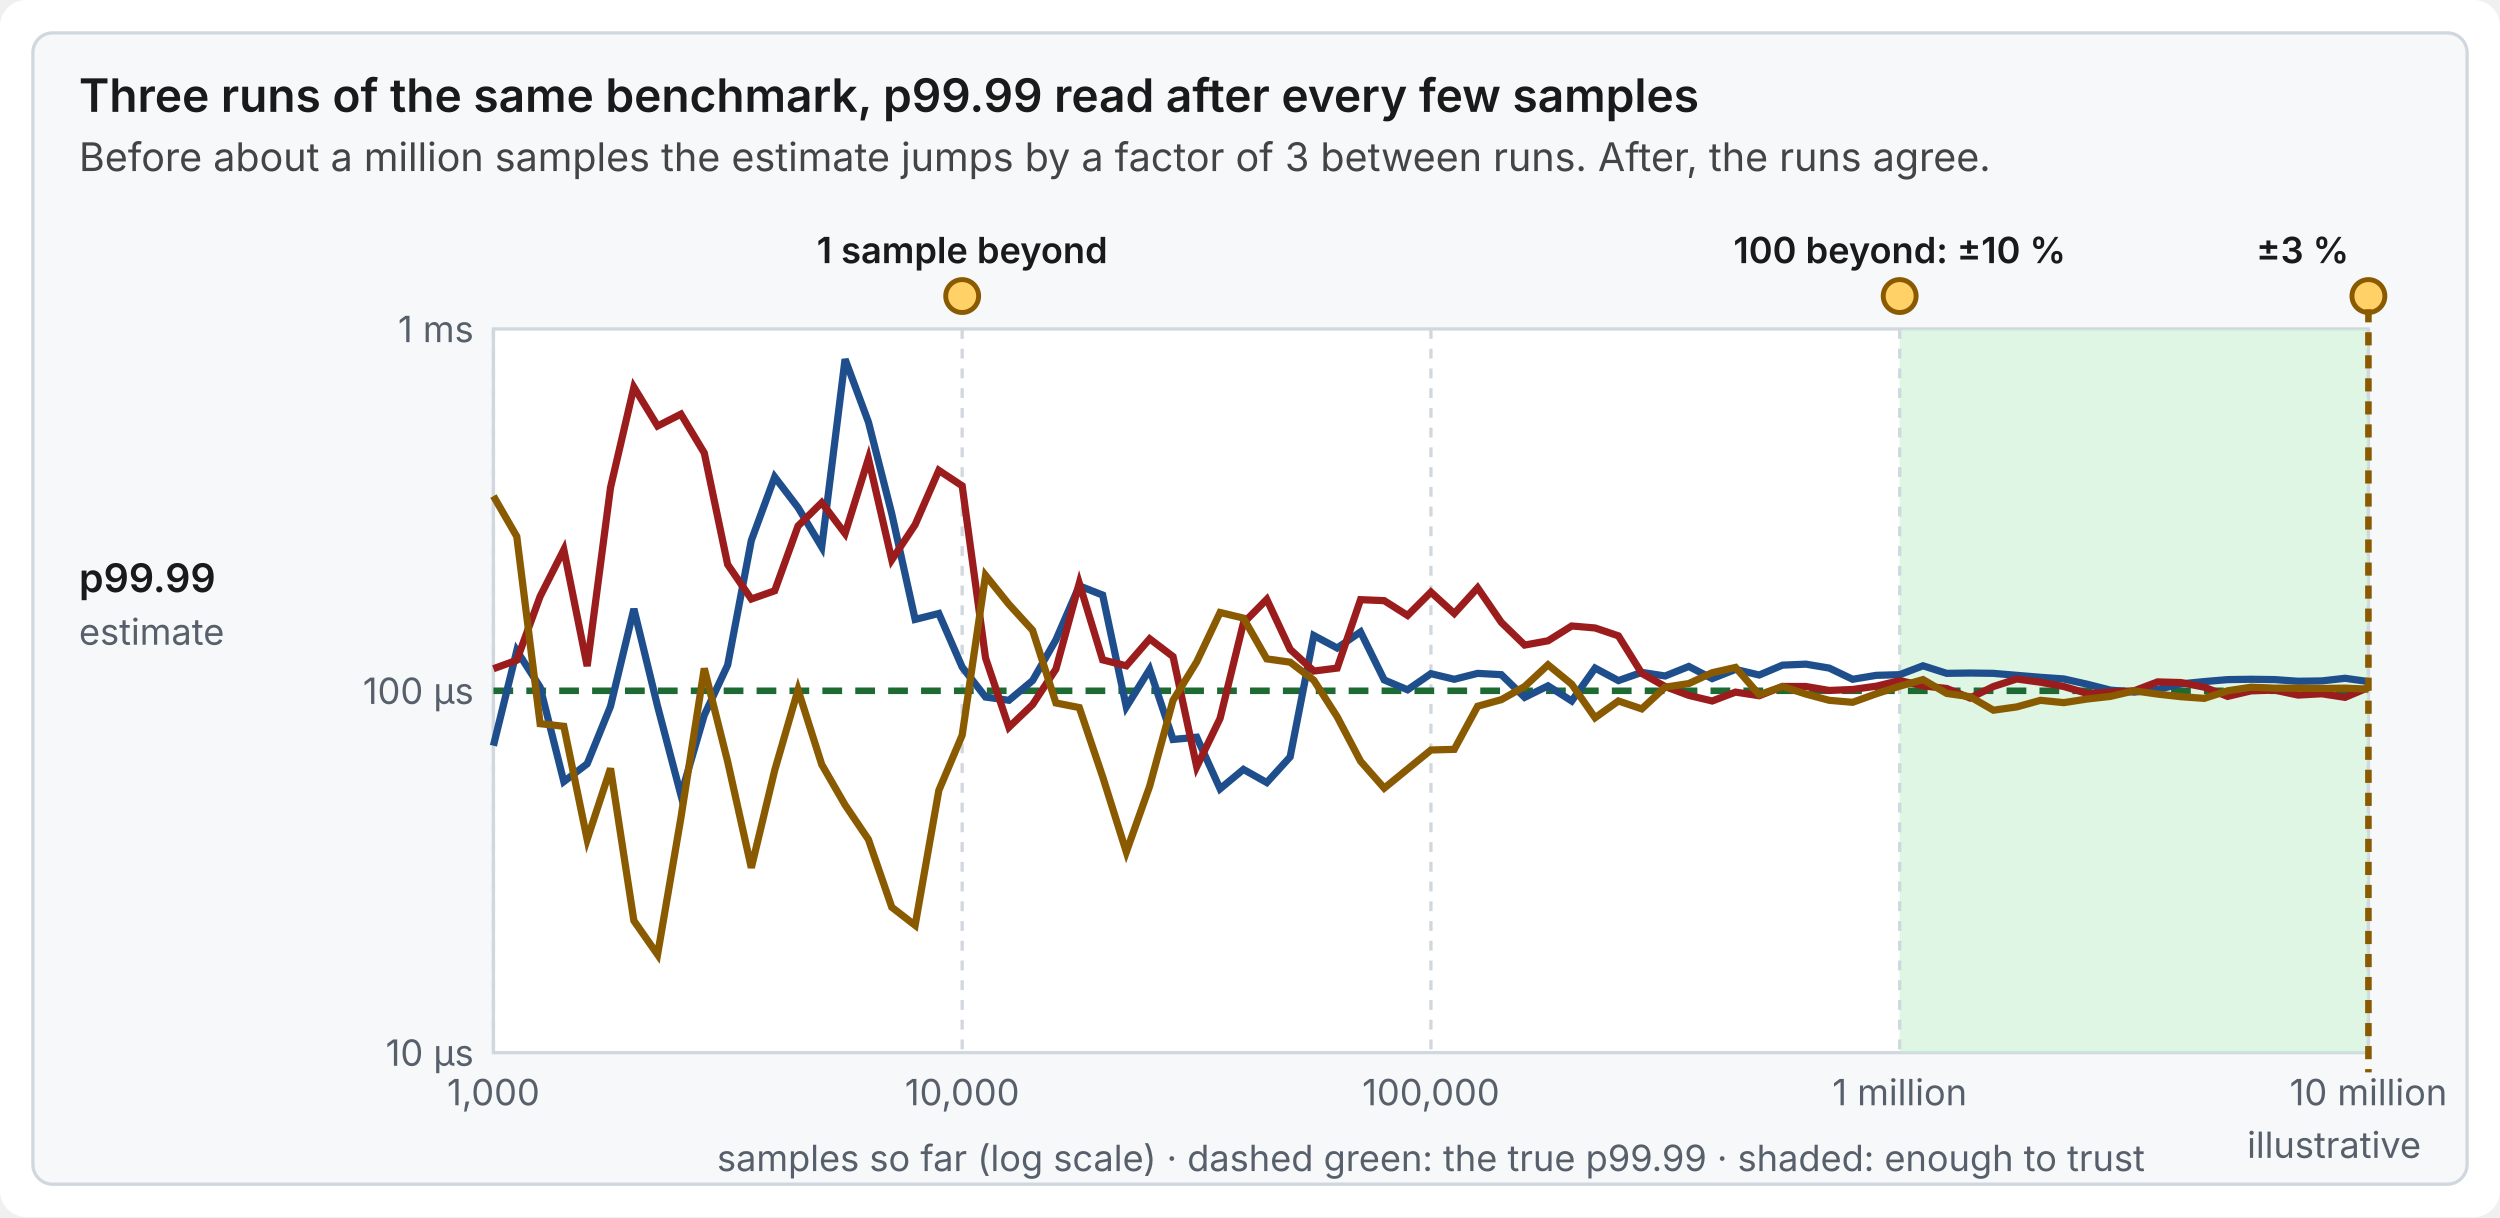
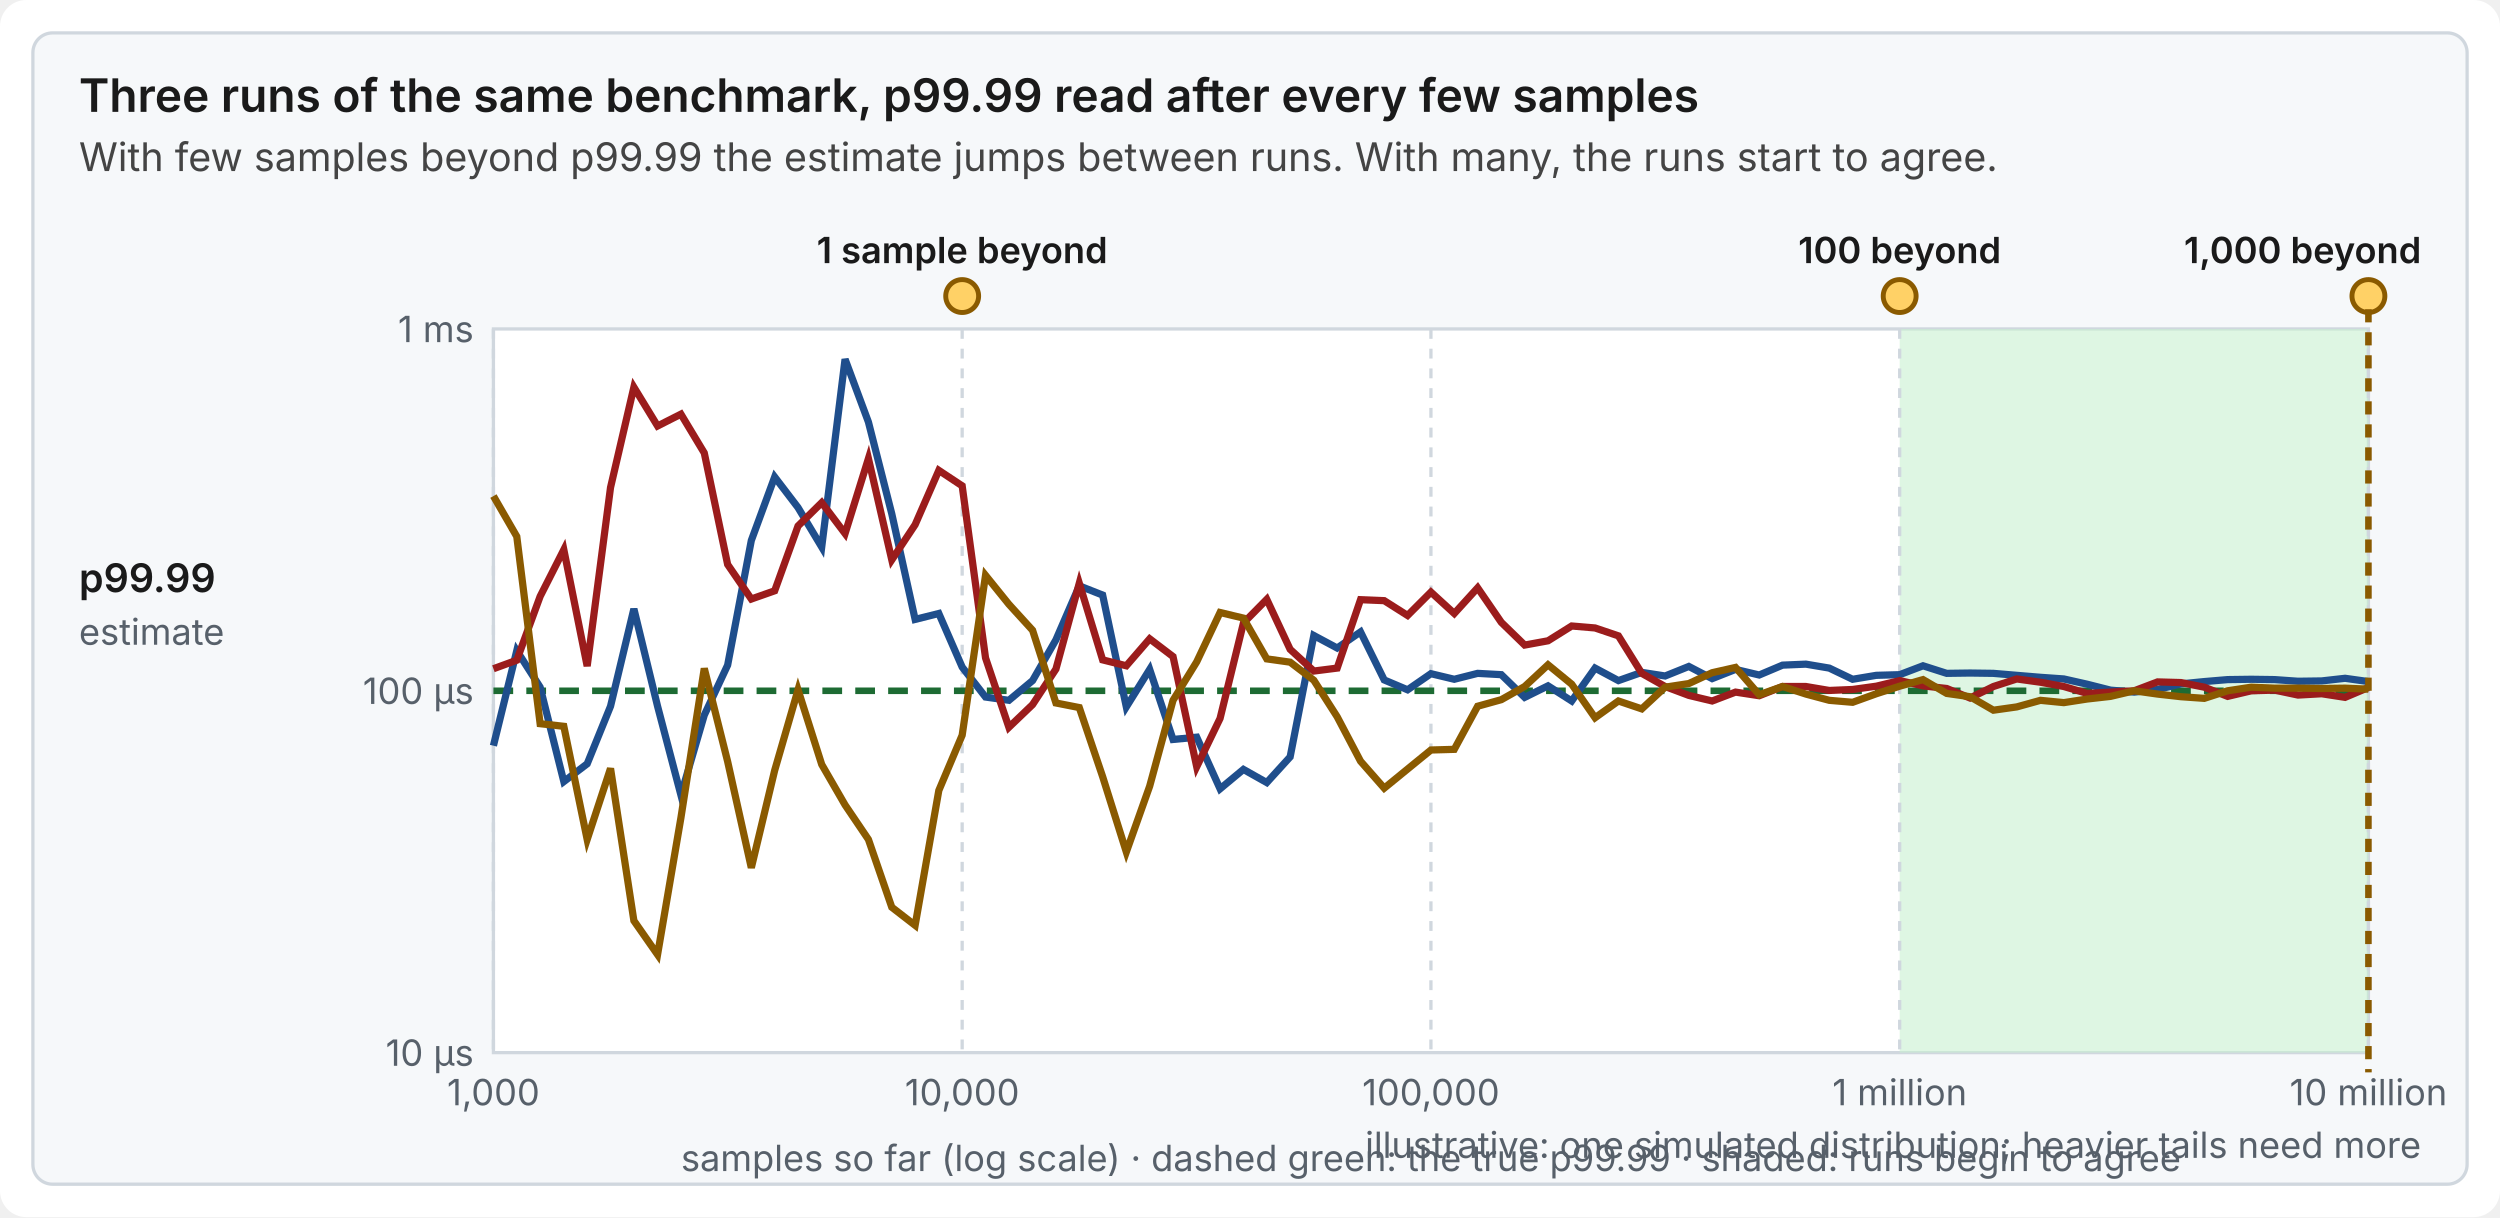
<svg xmlns="http://www.w3.org/2000/svg" viewBox="0 0 760 370" width="760" height="370" role="img" aria-labelledby="t d">
  <style>
  .bg { fill: #ffffff; }
  .lane { fill: #f6f8fa; stroke: #d0d7de; }
  .box { fill: #cfe3ff; stroke: #1f4e8c; stroke-width: 1.5; }
  .app { fill: #c8f0d0; stroke: #1d6b33; stroke-width: 1.5; }
  .wait { fill: #ffc9c9; stroke: #9b1c1c; stroke-width: 1.5; }
  .mut { fill: #eeeeee; stroke: #777777; stroke-width: 1.5; }
  .foc { fill: #ffd166; stroke: #8a5a00; stroke-width: 2; }
  .cap { font: 600 14px system-ui, -apple-system, "Segoe UI", sans-serif; fill: #1a1a1a; }
  .sub { font: 12px system-ui, -apple-system, "Segoe UI", sans-serif; fill: #444444; }
  .lbl { font: 600 12px system-ui, -apple-system, "Segoe UI", sans-serif; fill: #1a1a1a; }
  .mid { font: 600 12px system-ui, -apple-system, "Segoe UI", sans-serif; fill: #1a1a1a; text-anchor: middle; }
  .axis { font: 11px system-ui, -apple-system, "Segoe UI", sans-serif; fill: #57606a; }
  .note { font: 11px system-ui, -apple-system, "Segoe UI", sans-serif; fill: #57606a; text-anchor: end; }
  .head { stroke: #8a5a00; stroke-width: 2; stroke-dasharray: 4 3; }
  .plot { fill: #ffffff; stroke: #d0d7de; }
  .grid { stroke: #d0d7de; stroke-dasharray: 3 3; }
  .truth { stroke: #1d6b33; stroke-width: 2; stroke-dasharray: 6 4; }
  .run { fill: none; stroke-width: 2.2; }
  .r0 { stroke: #1f4e8c; } .r1 { stroke: #9b1c1c; } .r2 { stroke: #8a5a00; }
  .band { fill: #c8f0d0; opacity: 0.6; }
  .ax { font: 11px system-ui, -apple-system, "Segoe UI", sans-serif; fill: #57606a; text-anchor: middle; }
  .axr { font: 11px system-ui, -apple-system, "Segoe UI", sans-serif; fill: #57606a; text-anchor: end; }
  .mk { font: 600 11px system-ui, -apple-system, "Segoe UI", sans-serif; fill: #1a1a1a; text-anchor: middle; }
  .pin { fill: #ffd166; stroke: #8a5a00; stroke-width: 1.5; transform-box: fill-box; transform-origin: center; animation: pop 8s linear infinite; }
  @keyframes pop { 0%, 4% { transform: scale(1.6); } 9%, 100% { transform: scale(1); } }
  .head { transform: translateX(570px); animation: sweep 8s linear infinite; }
  @keyframes sweep { from { transform: translateX(0); } to { transform: translateX(570px); } }
  @media (prefers-color-scheme: dark) {
    svg &gt; * { filter: invert(0.88) hue-rotate(180deg); }
  }
  @media (prefers-reduced-motion: reduce) {
    .pin, .head { animation: none; }
    .head { display: none; }
  }
</style>
  <rect class="bg" x="0" y="0" width="760" height="370" rx="8" />
  <rect class="lane" x="10" y="10" width="740" height="350" rx="6" />
  <text class="cap" x="24" y="34">Three runs of the same benchmark, p99.99 read after every few samples</text>
-   <text class="sub" x="24" y="52">Before about a million samples the estimate jumps by a factor of 3 between runs. After, the runs agree.</text>
+   <text class="sub" x="24" y="52">With few samples beyond p99.99 the estimate jumps between runs. With many, the runs start to agree.</text>
  <rect class="plot" x="150" y="100" width="570" height="220" />
  <rect class="band" x="577.5" y="100" width="142.5" height="220" />
  <line class="grid" x1="150.0" y1="100" x2="150.0" y2="320" />
  <text class="ax" x="150.0" y="336">1,000</text>
  <line class="grid" x1="292.5" y1="100" x2="292.5" y2="320" />
  <text class="ax" x="292.5" y="336">10,000</text>
  <line class="grid" x1="435.0" y1="100" x2="435.0" y2="320" />
  <text class="ax" x="435.0" y="336">100,000</text>
  <line class="grid" x1="577.5" y1="100" x2="577.5" y2="320" />
  <text class="ax" x="577.5" y="336">1 million</text>
  <line class="grid" x1="720.0" y1="100" x2="720.0" y2="320" />
  <text class="ax" x="720.0" y="336">10 million</text>
  <text class="axr" x="144" y="324.0">10 µs</text>
  <text class="axr" x="144" y="214.0">100 µs</text>
  <text class="axr" x="144" y="104.0">1 ms</text>
  <line class="truth" x1="150" y1="210.0" x2="720" y2="210.0" />
  <path class="run r0" d="M150.0,226.7 L157.1,197.8 L164.2,208.9 L171.4,237.6 L178.5,232.2 L185.6,214.7 L192.7,185.1 L199.9,214.7 L207.0,241.7 L214.1,217.4 L221.2,202.2 L228.4,164.3 L235.5,145.0 L242.6,154.3 L249.8,166.3 L256.9,109.2 L264.0,128.3 L271.1,156.2 L278.2,188.3 L285.4,186.5 L292.5,202.8 L299.6,211.9 L306.7,212.9 L313.9,206.9 L321.0,194.5 L328.1,178.1 L335.2,180.9 L342.4,214.9 L349.5,203.5 L356.6,224.8 L363.8,224.1 L370.9,239.8 L378.0,233.9 L385.1,237.9 L392.2,230.1 L399.4,193.2 L406.5,197.0 L413.6,192.1 L420.8,206.7 L427.9,209.7 L435.0,204.8 L442.1,206.5 L449.2,204.7 L456.4,205.1 L463.5,212.0 L470.6,208.5 L477.8,213.1 L484.9,203.1 L492.0,206.9 L499.1,204.4 L506.2,205.5 L513.4,202.6 L520.5,206.3 L527.6,203.5 L534.8,205.2 L541.9,202.2 L549.0,201.9 L556.1,203.1 L563.2,206.5 L570.4,205.3 L577.5,205.1 L584.6,202.4 L591.8,204.7 L598.9,204.6 L606.0,204.7 L613.1,205.3 L620.3,205.9 L627.4,206.4 L634.5,208.0 L641.6,209.8 L648.8,210.4 L655.9,209.6 L663.0,207.9 L670.1,207.2 L677.2,206.6 L684.4,206.5 L691.5,206.6 L698.6,207.1 L705.8,207.0 L712.9,206.2 L720.0,207.2" />
  <path class="run r1" d="M150.0,203.3 L157.1,200.7 L164.2,181.3 L171.4,167.1 L178.5,202.5 L185.6,148.2 L192.7,117.7 L199.9,129.5 L207.0,125.9 L214.1,137.7 L221.2,171.6 L228.4,182.1 L235.5,179.6 L242.6,159.9 L249.8,152.8 L256.9,162.2 L264.0,139.4 L271.1,170.2 L278.2,159.5 L285.4,143.0 L292.5,147.7 L299.6,200.0 L306.7,221.1 L313.9,214.2 L321.0,203.4 L328.1,177.3 L335.2,200.6 L342.4,202.4 L349.5,194.2 L356.6,199.6 L363.8,233.1 L370.9,218.4 L378.0,189.4 L385.1,182.2 L392.2,197.4 L399.4,204.0 L406.5,203.1 L413.6,182.3 L420.8,182.6 L427.9,187.1 L435.0,180.0 L442.1,186.5 L449.2,178.7 L456.4,189.2 L463.5,196.1 L470.6,194.8 L477.8,190.3 L484.9,190.9 L492.0,193.3 L499.1,204.7 L506.2,208.7 L513.4,211.4 L520.5,213.1 L527.6,210.4 L534.8,211.5 L541.9,208.7 L549.0,208.7 L556.1,209.9 L563.2,209.6 L570.4,208.6 L577.5,206.9 L584.6,208.5 L591.8,209.3 L598.9,212.2 L606.0,208.7 L613.1,206.4 L620.3,207.4 L627.4,208.7 L634.5,210.8 L641.6,210.4 L648.8,210.0 L655.9,207.3 L663.0,207.5 L670.1,208.9 L677.2,211.7 L684.4,210.0 L691.5,209.8 L698.6,211.3 L705.8,210.9 L712.9,212.0 L720.0,209.0" />
  <path class="run r2" d="M150.0,150.8 L157.1,163.1 L164.2,220.0 L171.4,220.8 L178.5,255.2 L185.6,233.6 L192.7,279.9 L199.9,290.2 L207.0,248.6 L214.1,203.2 L221.2,231.5 L228.4,263.8 L235.5,234.2 L242.6,209.7 L249.8,232.4 L256.9,244.7 L264.0,255.2 L271.1,275.8 L278.2,281.3 L285.4,240.3 L292.5,223.5 L299.6,174.9 L306.7,183.7 L313.9,191.6 L321.0,213.7 L328.1,215.1 L335.2,236.1 L342.4,259.0 L349.5,239.0 L356.6,212.9 L363.8,201.2 L370.9,186.2 L378.0,187.9 L385.1,200.3 L392.2,201.3 L399.4,206.8 L406.5,217.9 L413.6,231.4 L420.8,239.6 L427.9,233.8 L435.0,228.0 L442.1,227.8 L449.2,214.7 L456.4,212.7 L463.5,208.7 L470.6,202.1 L477.8,208.0 L484.9,218.2 L492.0,213.1 L499.1,215.5 L506.2,208.9 L513.4,207.8 L520.5,204.5 L527.6,202.9 L534.8,211.2 L541.9,208.7 L549.0,211.0 L556.1,212.9 L563.2,213.5 L570.4,210.9 L577.5,208.6 L584.6,206.6 L591.8,210.8 L598.9,211.8 L606.0,215.9 L613.1,214.9 L620.3,212.9 L627.4,213.6 L634.5,212.5 L641.6,211.7 L648.8,210.0 L655.9,211.0 L663.0,211.8 L670.1,212.3 L677.2,210.0 L684.4,208.9 L691.5,209.2 L698.6,209.2 L705.8,209.3 L712.9,209.2 L720.0,209.5" />
  <circle class="pin" cx="292.5" cy="90" r="5" style="animation-delay:-6.0s" />
  <text class="mk" x="292.5" y="80">1 sample beyond</text>
  <circle class="pin" cx="577.5" cy="90" r="5" style="animation-delay:-2.0s" />
-   <text class="mk" x="577.5" y="80">100 beyond: ±10 %</text>
+   <text class="mk" x="577.5" y="80">100 beyond</text>
  <circle class="pin" cx="720.0" cy="90" r="5" style="animation-delay:0.0s" />
-   <text class="mk" x="700.0" y="80">±3 %</text>
+   <text class="mk" x="700.0" y="80">1,000 beyond</text>
  <text class="lbl" x="24" y="180">p99.99</text>
  <text class="axis" x="24" y="196">estimate</text>
-   <text class="ax" x="435.0" y="356">samples so far (log scale) · dashed green: the true p99.99 · shaded: enough to trust</text>
-   <text class="note" x="736" y="352">illustrative</text>
+   <text class="ax" x="435.0" y="356">samples so far (log scale) · dashed green: the true p99.99 · shaded: runs begin to agree</text>
+   <text class="note" x="736" y="352">illustrative: one simulated distribution; heavier tails need more</text>
  <line class="head" x1="150" y1="94" x2="150" y2="326" />
</svg>
